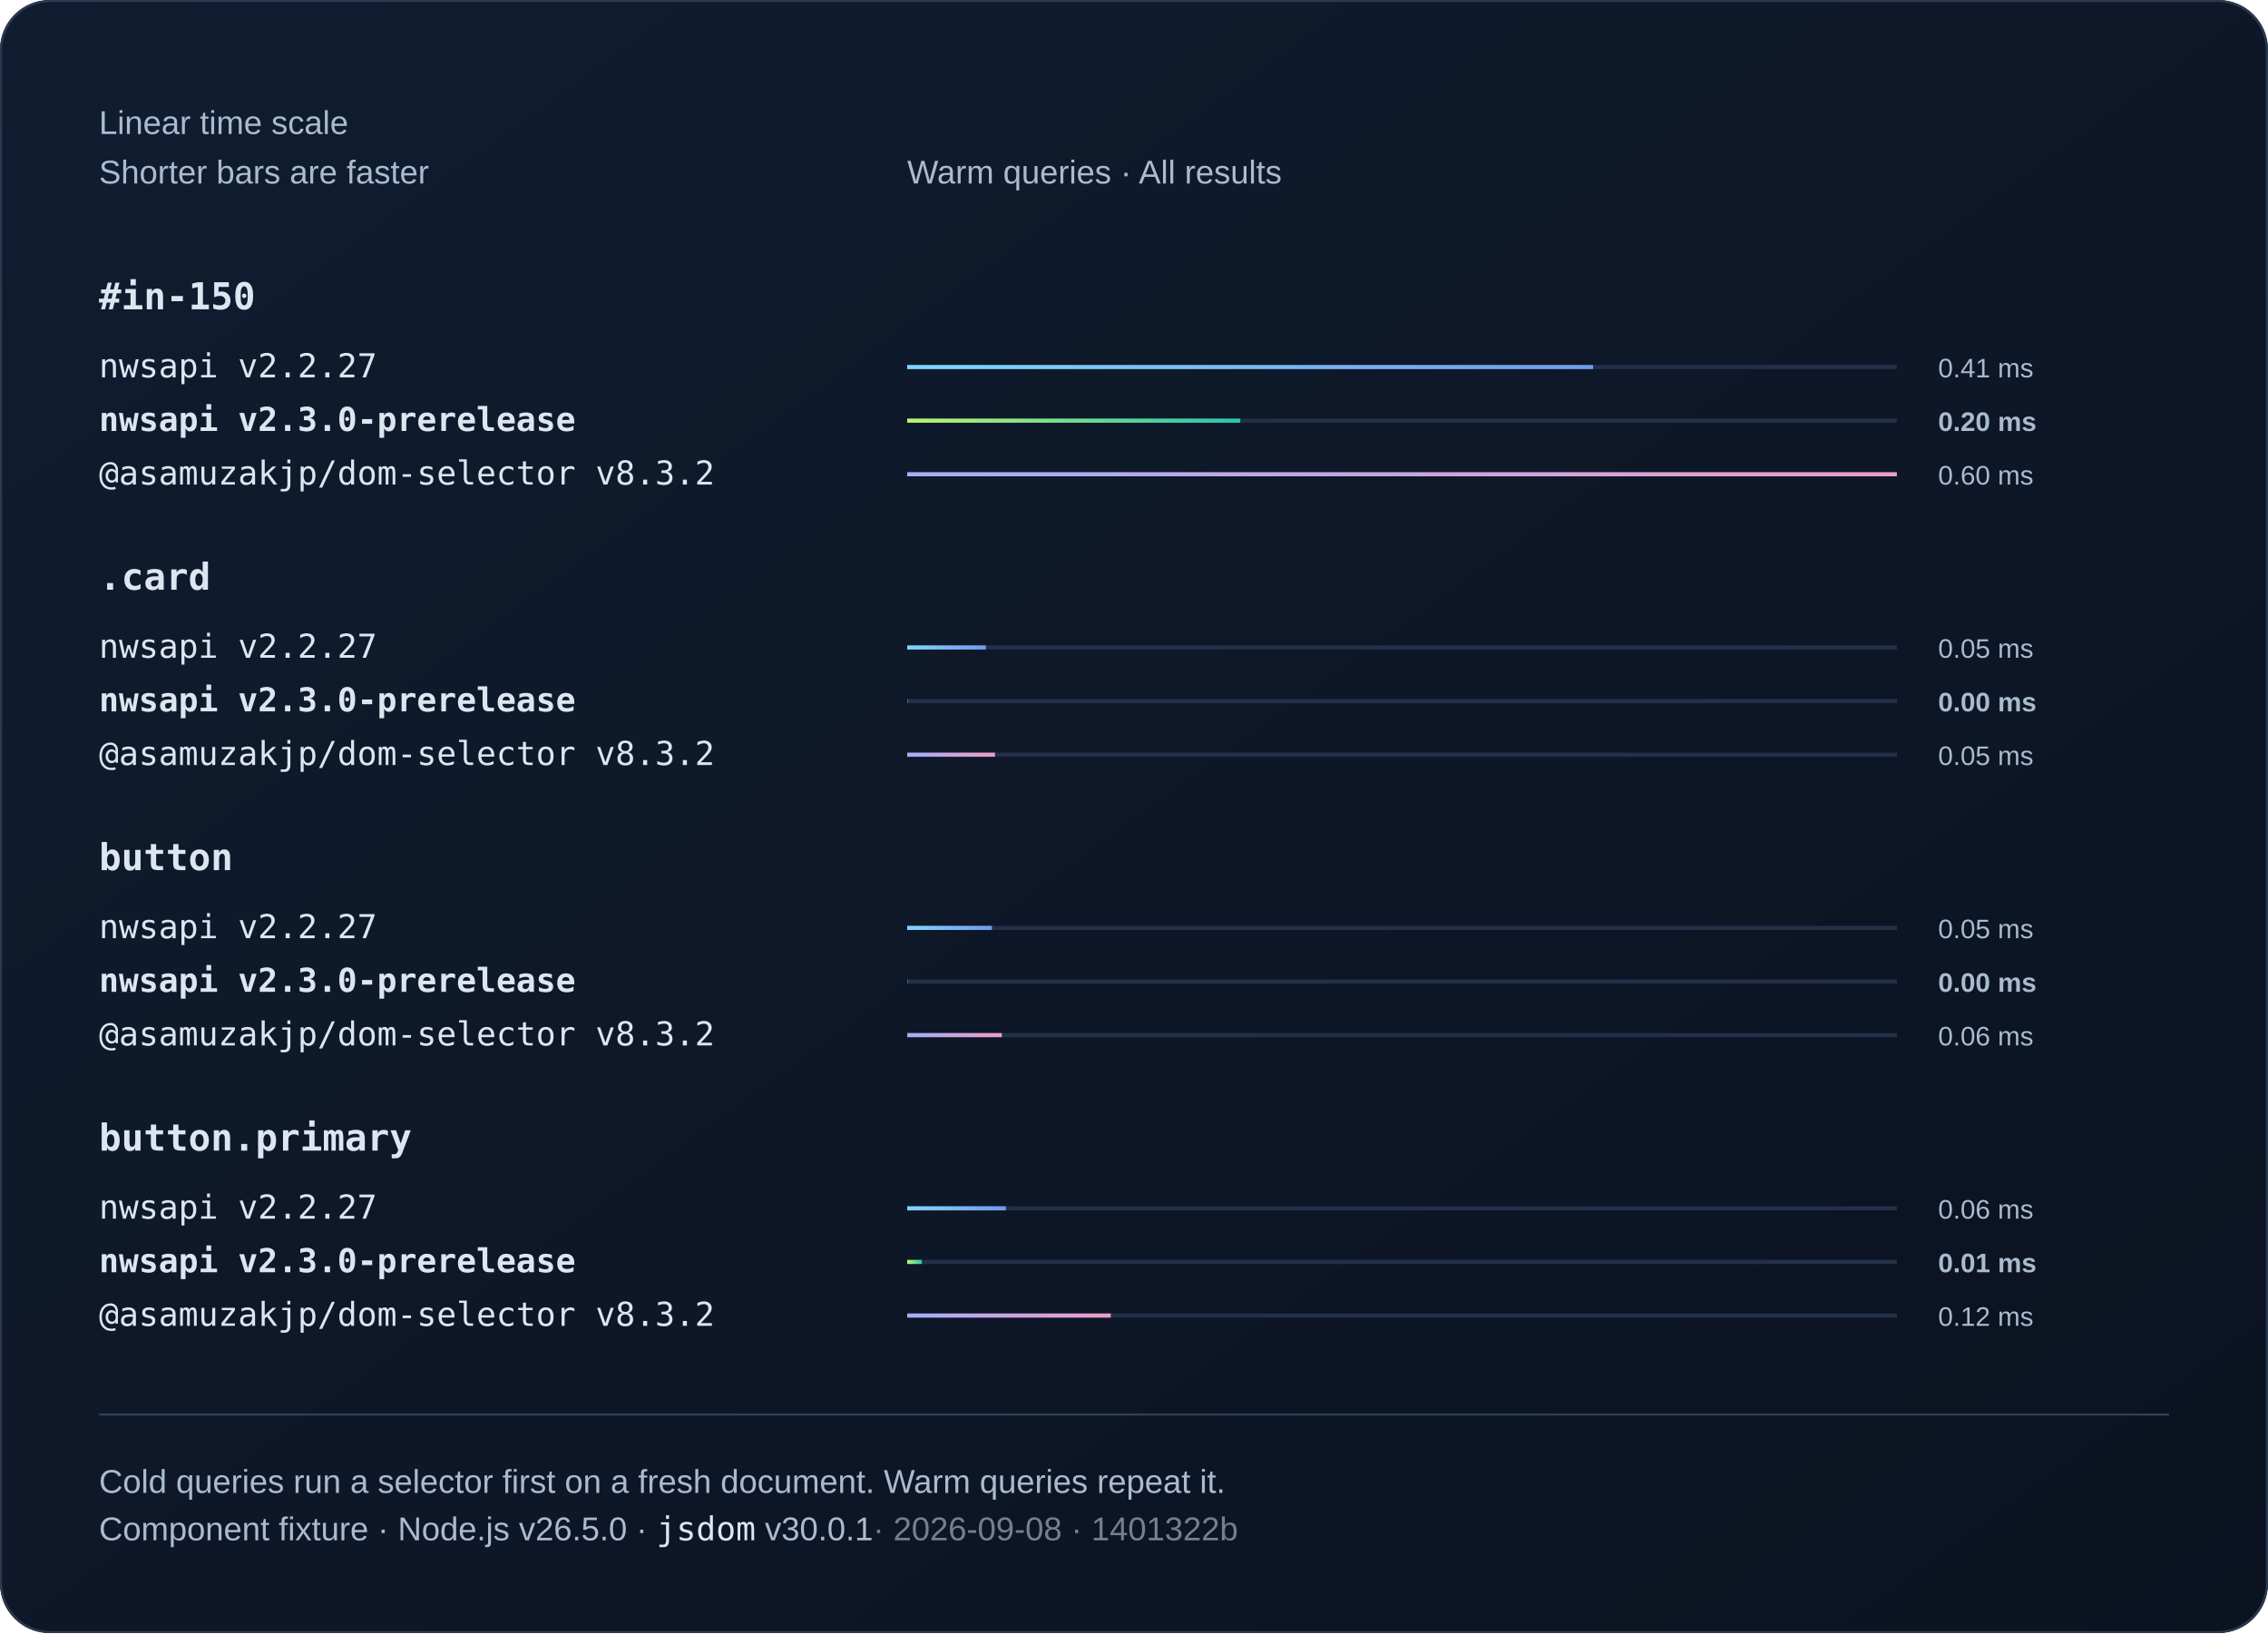
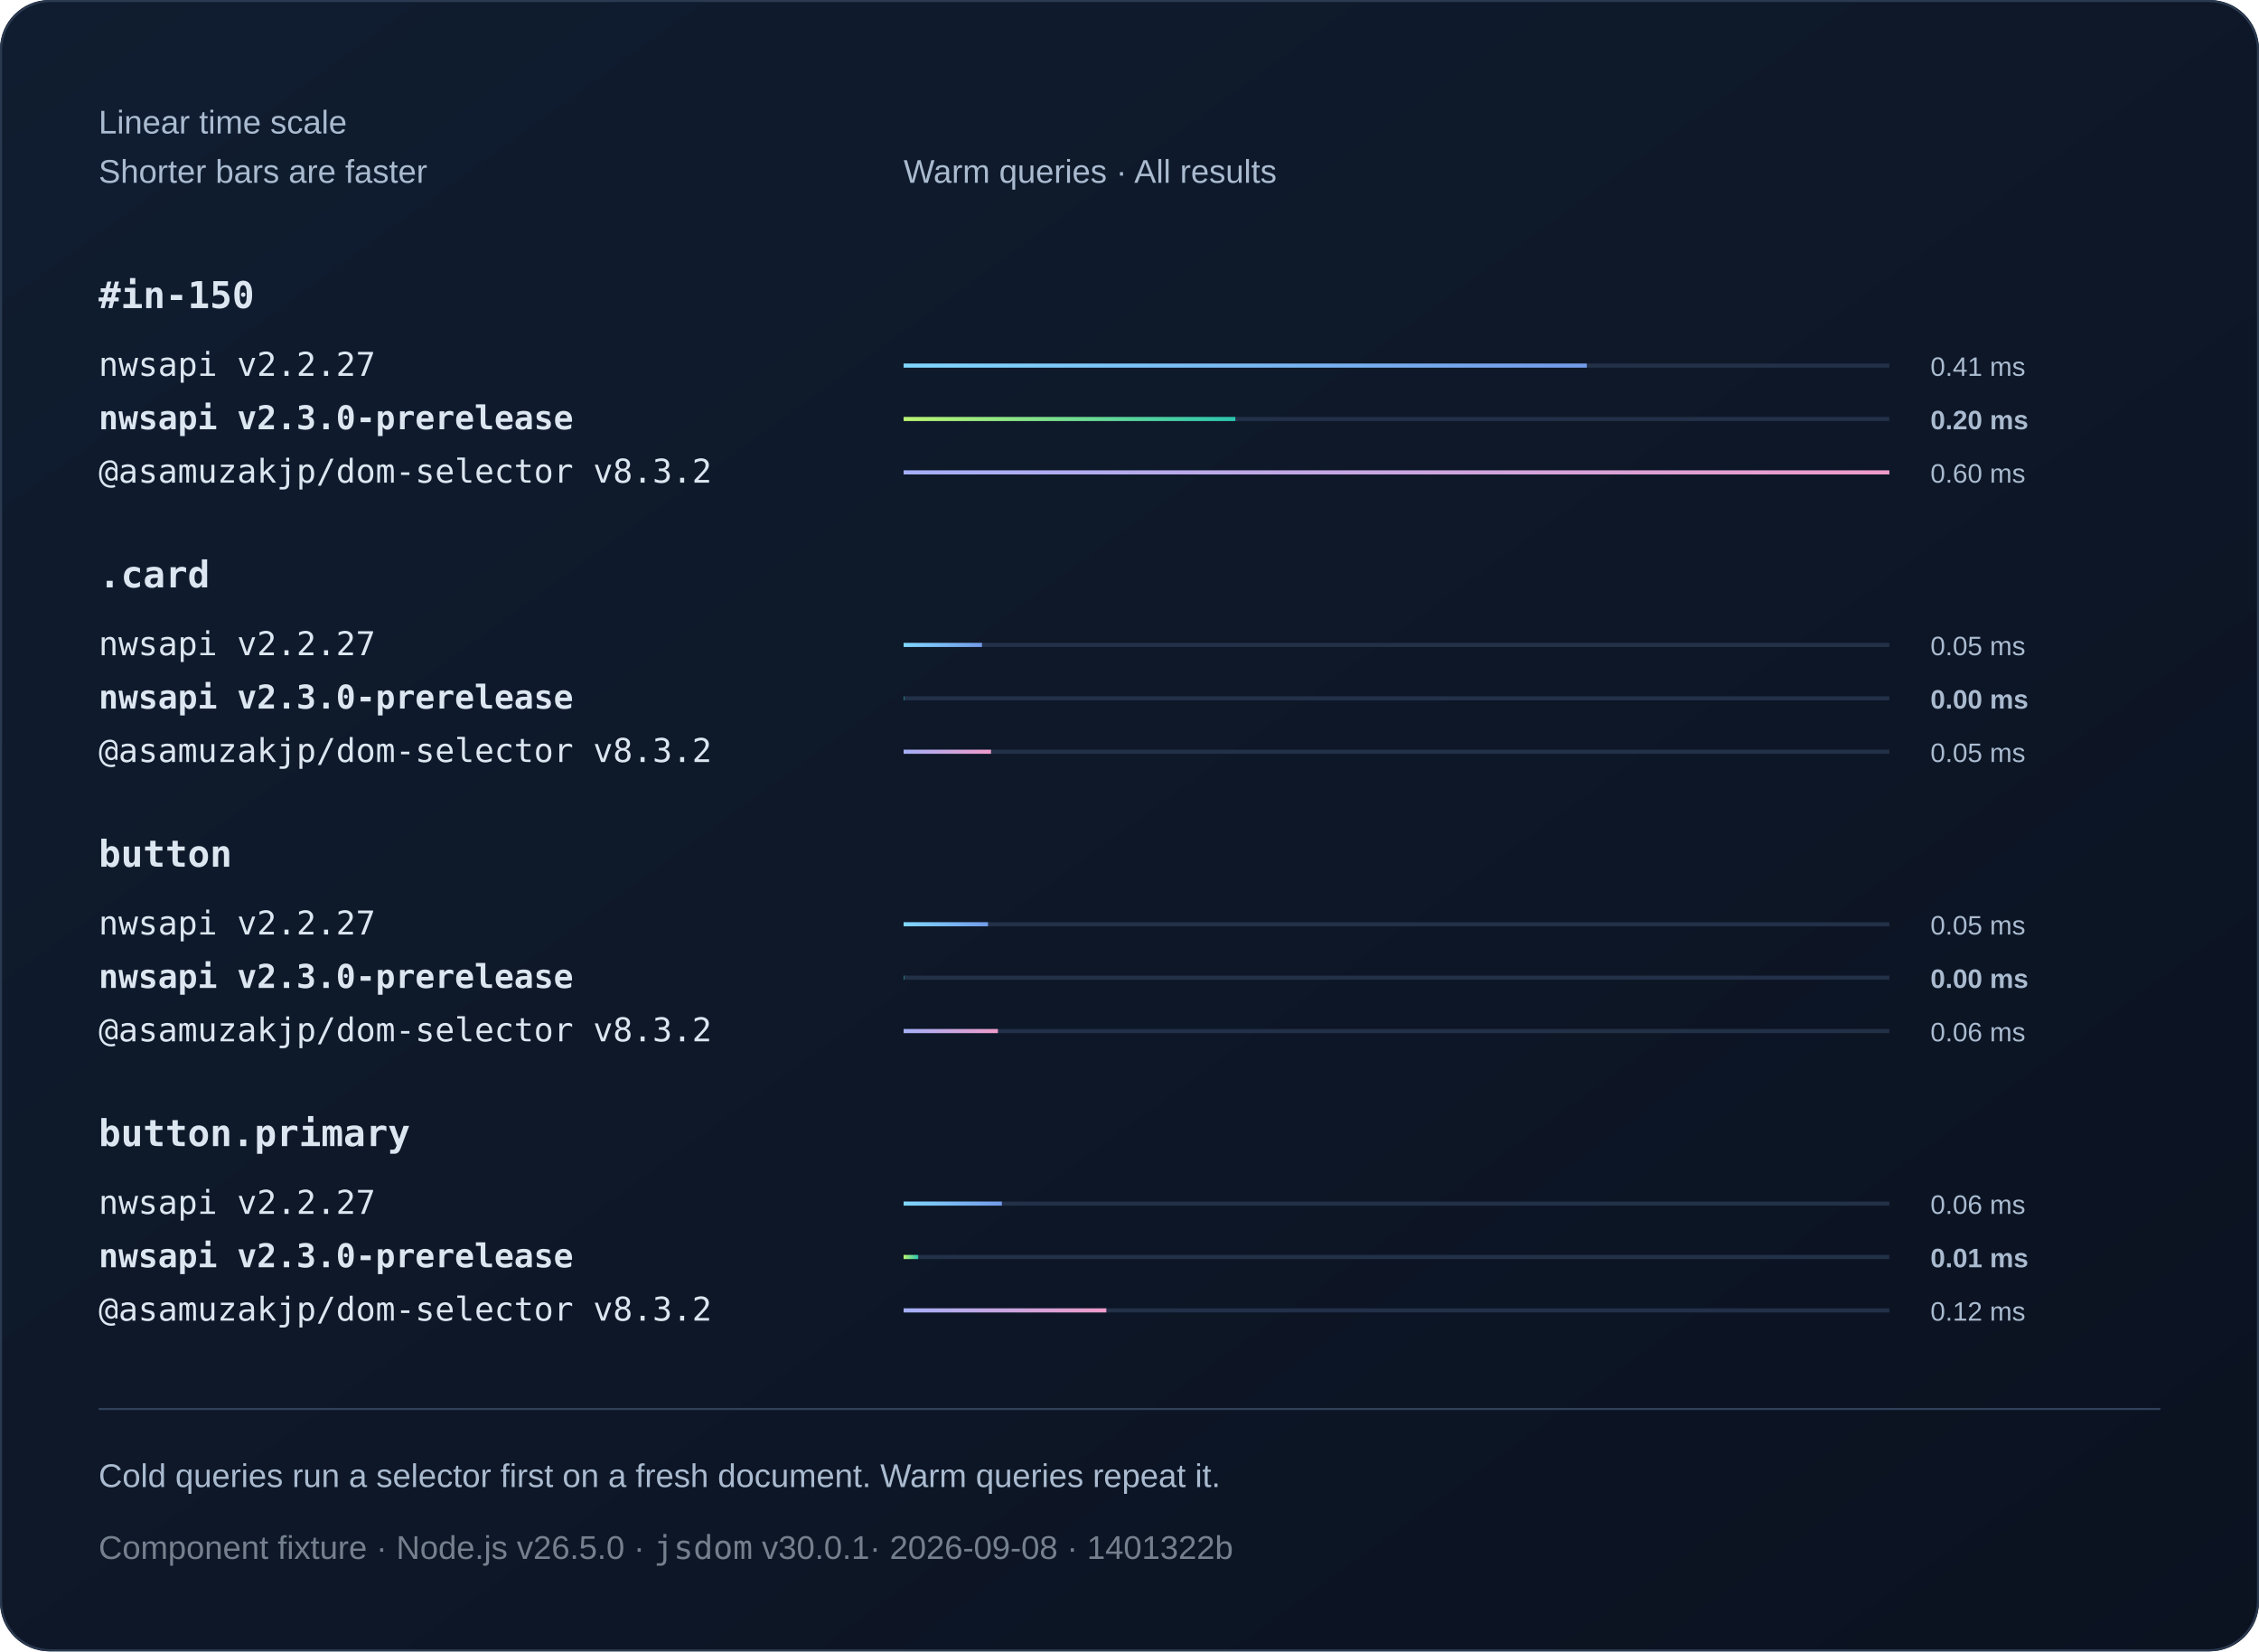
- <svg xmlns="http://www.w3.org/2000/svg" width="1100" height="792" viewBox="0 0 1100 792" role="img">
+ <svg xmlns="http://www.w3.org/2000/svg" width="1100" height="804" viewBox="0 0 1100 804" role="img">
  <defs>
    <linearGradient id="bg" x2="1" y2="1">
      <stop stop-color="#101d30" />
      <stop offset="1" stop-color="#0b1220" />
    </linearGradient>
    <linearGradient id="series0">
      <stop stop-color="#80d7ff" />
      <stop offset="1" stop-color="#739be8" />
    </linearGradient>
    <linearGradient id="series1">
      <stop stop-color="#baf471" />
      <stop offset="1" stop-color="#2bc5ae" />
    </linearGradient>
    <linearGradient id="series2">
      <stop stop-color="#a4aff7" />
      <stop offset="1" stop-color="#ef9bc9" />
    </linearGradient>
  </defs>
  <style>text{font-family:Arial,Helvetica,sans-serif;fill:#f0f5fa}
.muted{fill:#aabbd0;font:16px Arial,Helvetica,sans-serif}
.code{font:18px Consolas,Menlo,monospace;fill:#dce6f1}
.note .code{font:16px Consolas,Menlo,monospace}
+ .metadata,.metadata .code{fill:#75808e}
.comparison{font-size:14px;font-variant-numeric:tabular-nums}
.tick{fill:#aabbd0;font-size:12px}
.time{fill:#aabbd0;font-size:13px;font-variant-numeric:tabular-nums}
.engine{font-size:16px}.selector{font-weight:600}.bar{transform-box:fill-box;transform-origin:left center;animation:fill 800ms ease-out 1 both}@keyframes fill{from{transform:scaleX(0)}to{transform:scaleX(1)}}@media(prefers-reduced-motion:reduce){.bar{animation:none}}</style>
-   <rect width="1100" height="792" rx="24" fill="url(#bg)" />
-   <rect x=".5" y=".5" width="1099" height="791" rx="24" fill="none" stroke="#2b3a50" />
+   <rect width="1100" height="804" rx="24" fill="url(#bg)" />
+   <rect x=".5" y=".5" width="1099" height="803" rx="24" fill="none" stroke="#2b3a50" />
  <text x="48" y="65" class="muted">Linear time scale</text>
  <text x="48" y="89" class="muted">Shorter bars are faster</text>
  <text x="440" y="89" class="muted">Warm queries · All results</text>
  <text x="48" y="150" class="code selector">#in-150</text>
  <g>
    <text x="48" y="183" class="code engine">nwsapi v2.2.27</text>
    <path d="M440 178h480" stroke="#223048" stroke-width="2" />
    <rect class="bar" x="440" y="177" width="332.68" height="2" fill="url(#series0)" />
    <text x="940" y="183" class="time">0.41 ms</text>
  </g>
  <g>
    <text x="48" y="209" class="code engine" style="font-weight:700">nwsapi v2.3.0-prerelease</text>
    <path d="M440 204h480" stroke="#223048" stroke-width="2" />
    <rect class="bar" x="440" y="203" width="161.56" height="2" fill="url(#series1)" />
    <text x="940" y="209" class="time" style="font-weight:700">0.20 ms</text>
  </g>
  <g>
    <text x="48" y="235" class="code engine">@asamuzakjp/dom-selector v8.3.2</text>
    <path d="M440 230h480" stroke="#223048" stroke-width="2" />
    <rect class="bar" x="440" y="229" width="480" height="2" fill="url(#series2)" />
    <text x="940" y="235" class="time">0.60 ms</text>
  </g>
  <text x="48" y="286" class="code selector">.card</text>
  <g>
    <text x="48" y="319" class="code engine">nwsapi v2.2.27</text>
    <path d="M440 314h480" stroke="#223048" stroke-width="2" />
    <rect class="bar" x="440" y="313" width="38.16" height="2" fill="url(#series0)" />
    <text x="940" y="319" class="time">0.05 ms</text>
  </g>
  <g>
    <text x="48" y="345" class="code engine" style="font-weight:700">nwsapi v2.3.0-prerelease</text>
    <path d="M440 340h480" stroke="#223048" stroke-width="2" />
    <rect class="bar" x="440" y="339" width=".2" height="2" fill="url(#series1)" />
    <text x="940" y="345" class="time" style="font-weight:700">0.00 ms</text>
  </g>
  <g>
    <text x="48" y="371" class="code engine">@asamuzakjp/dom-selector v8.3.2</text>
    <path d="M440 366h480" stroke="#223048" stroke-width="2" />
    <rect class="bar" x="440" y="365" width="42.57" height="2" fill="url(#series2)" />
    <text x="940" y="371" class="time">0.05 ms</text>
  </g>
  <text x="48" y="422" class="code selector">button</text>
  <g>
    <text x="48" y="455" class="code engine">nwsapi v2.2.27</text>
    <path d="M440 450h480" stroke="#223048" stroke-width="2" />
    <rect class="bar" x="440" y="449" width="41.11" height="2" fill="url(#series0)" />
    <text x="940" y="455" class="time">0.05 ms</text>
  </g>
  <g>
    <text x="48" y="481" class="code engine" style="font-weight:700">nwsapi v2.3.0-prerelease</text>
    <path d="M440 476h480" stroke="#223048" stroke-width="2" />
    <rect class="bar" x="440" y="475" width=".2" height="2" fill="url(#series1)" />
    <text x="940" y="481" class="time" style="font-weight:700">0.00 ms</text>
  </g>
  <g>
    <text x="48" y="507" class="code engine">@asamuzakjp/dom-selector v8.3.2</text>
    <path d="M440 502h480" stroke="#223048" stroke-width="2" />
    <rect class="bar" x="440" y="501" width="45.91" height="2" fill="url(#series2)" />
    <text x="940" y="507" class="time">0.06 ms</text>
  </g>
  <text x="48" y="558" class="code selector">button.primary</text>
  <g>
    <text x="48" y="591" class="code engine">nwsapi v2.2.27</text>
    <path d="M440 586h480" stroke="#223048" stroke-width="2" />
    <rect class="bar" x="440" y="585" width="47.85" height="2" fill="url(#series0)" />
    <text x="940" y="591" class="time">0.06 ms</text>
  </g>
  <g>
    <text x="48" y="617" class="code engine" style="font-weight:700">nwsapi v2.3.0-prerelease</text>
    <path d="M440 612h480" stroke="#223048" stroke-width="2" />
    <rect class="bar" x="440" y="611" width="7.11" height="2" fill="url(#series1)" />
    <text x="940" y="617" class="time" style="font-weight:700">0.01 ms</text>
  </g>
  <g>
    <text x="48" y="643" class="code engine">@asamuzakjp/dom-selector v8.3.2</text>
    <path d="M440 638h480" stroke="#223048" stroke-width="2" />
    <rect class="bar" x="440" y="637" width="98.72" height="2" fill="url(#series2)" />
    <text x="940" y="643" class="time">0.12 ms</text>
  </g>
  <path d="M48 686h1004" stroke="#304159" />
  <text x="48" y="724" class="muted">Cold queries run a selector first on a fresh document. Warm queries repeat it.</text>
-   <text x="48" y="747" class="muted note">Component fixture · Node.js v26.5.0 · <tspan class="code">jsdom</tspan> v30.0.1<tspan fill="#75808e"> · 2026-09-08 · 1401322b</tspan>
+   <text x="48" y="759" class="muted note metadata">Component fixture · Node.js v26.5.0 · <tspan class="code">jsdom</tspan> v30.0.1<tspan fill="#75808e"> · 2026-09-08 · 1401322b</tspan>
  </text>
</svg>
